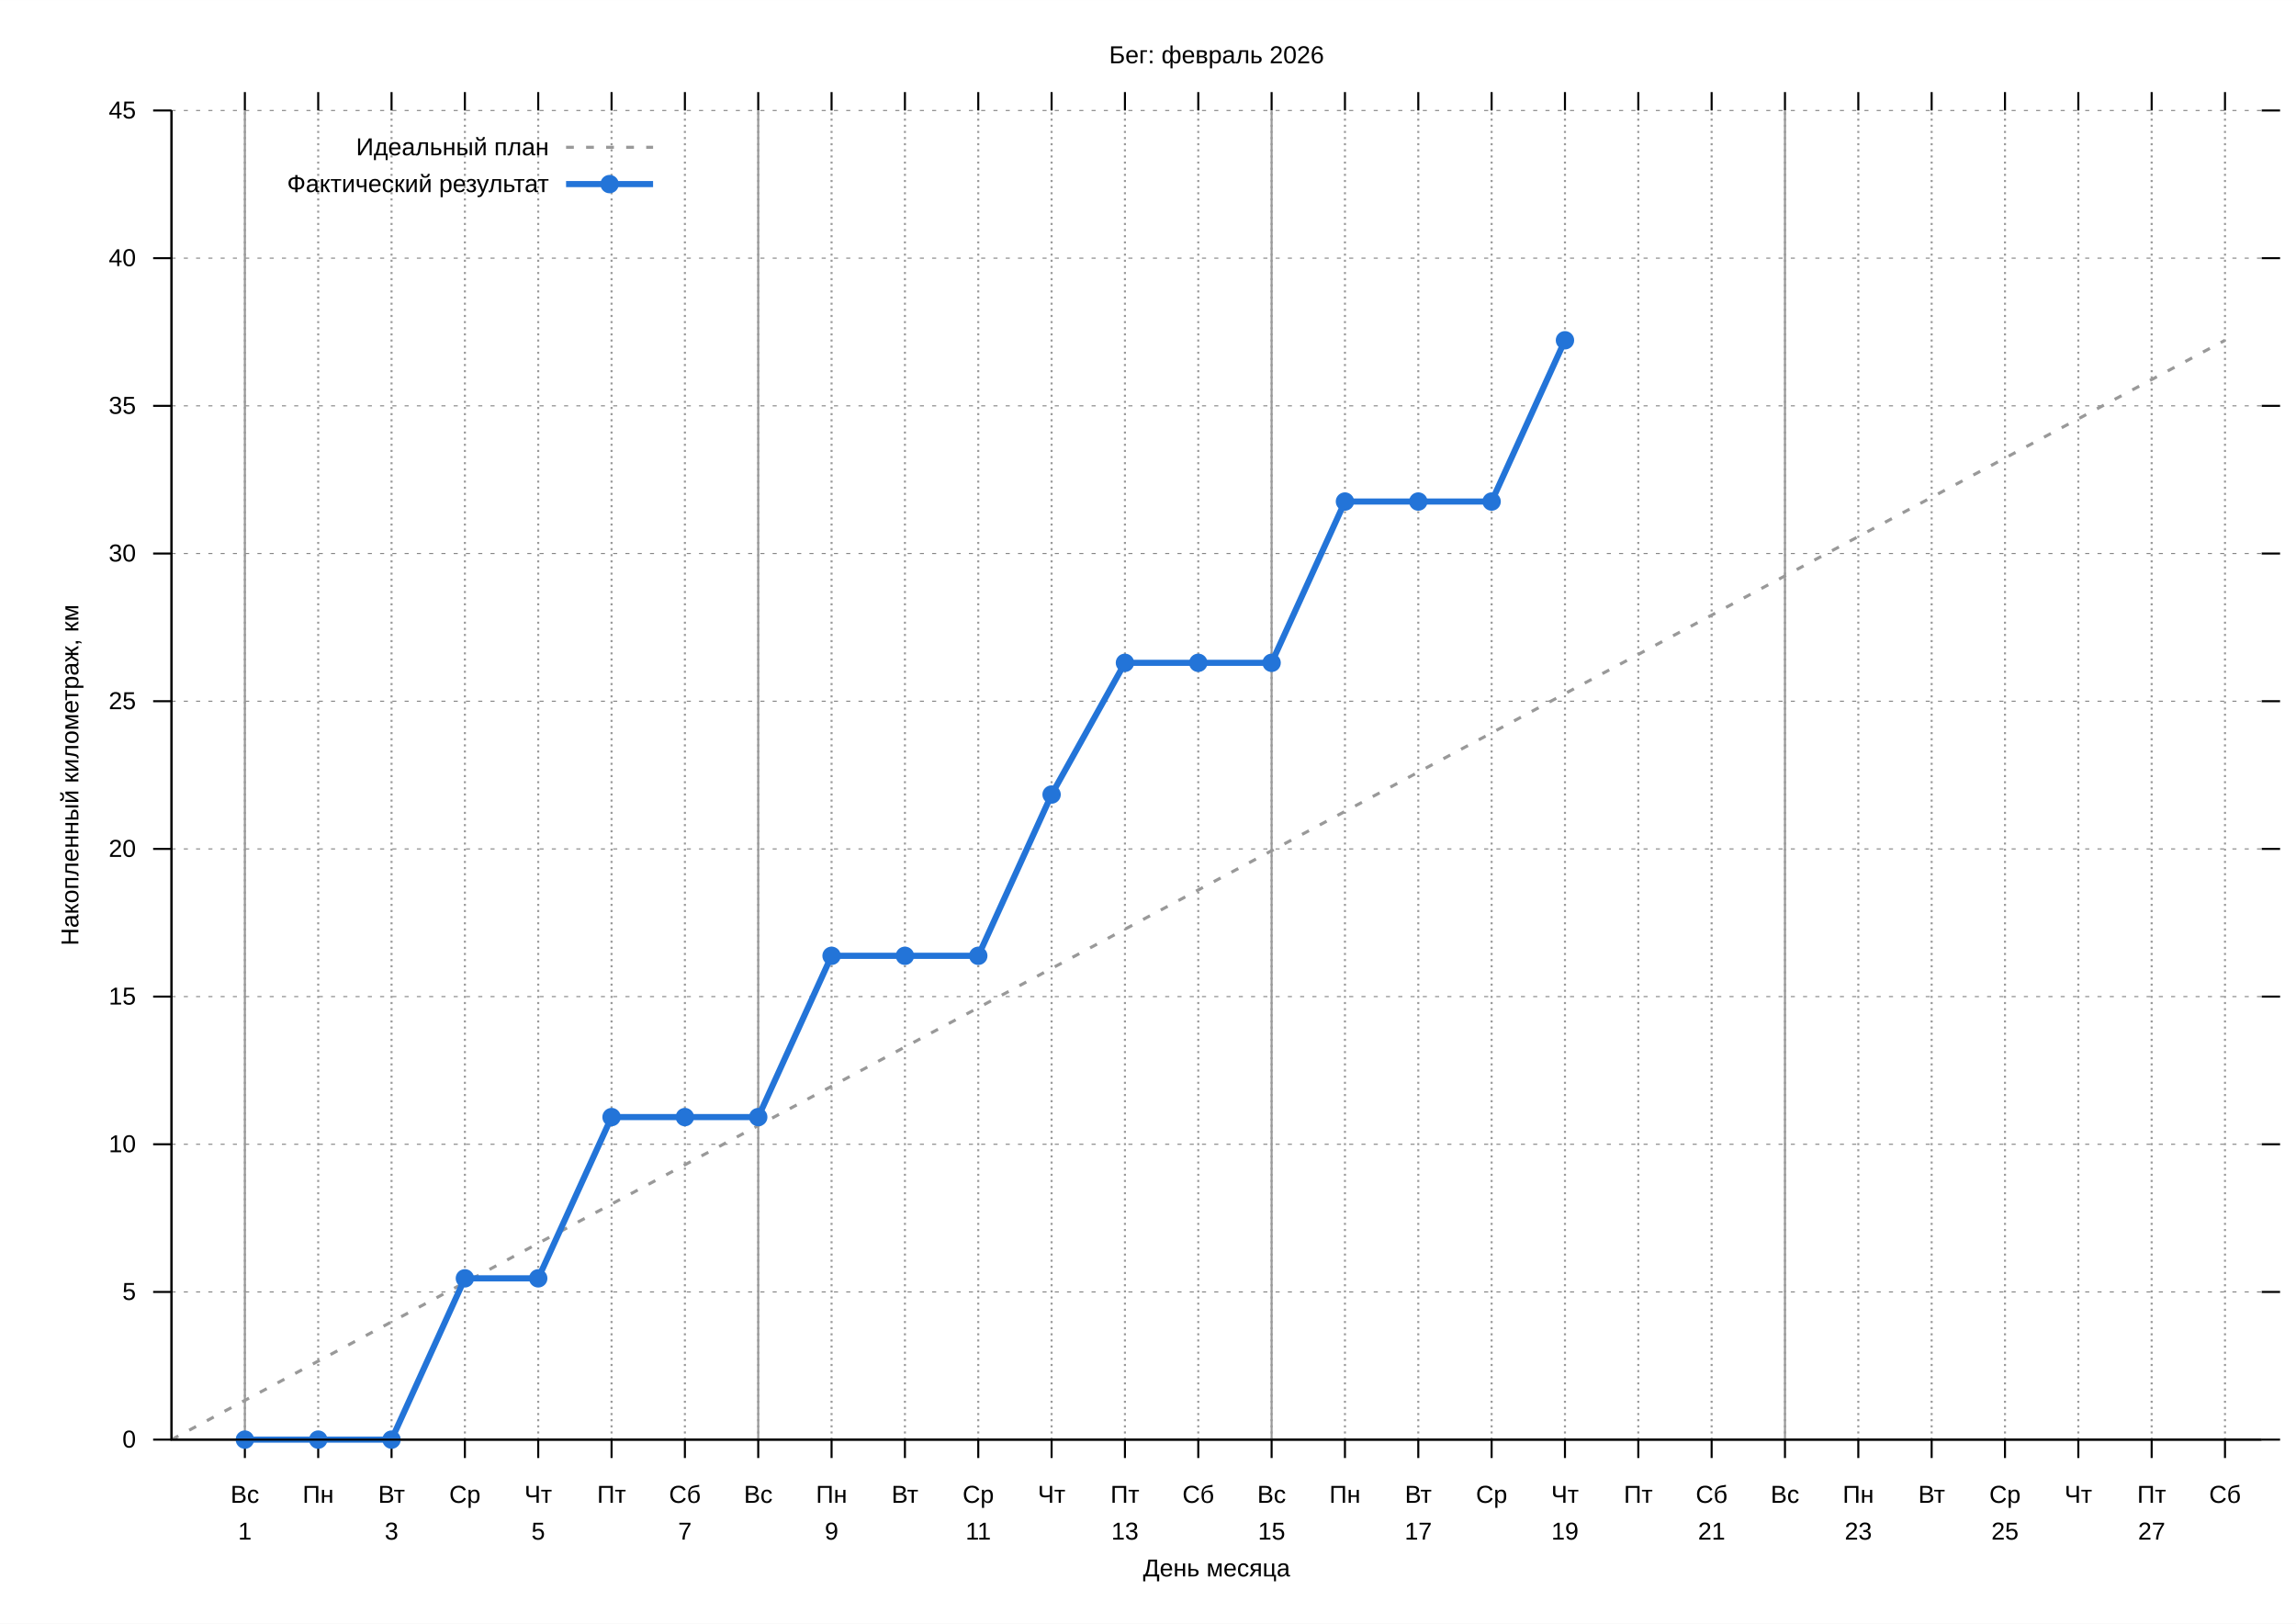
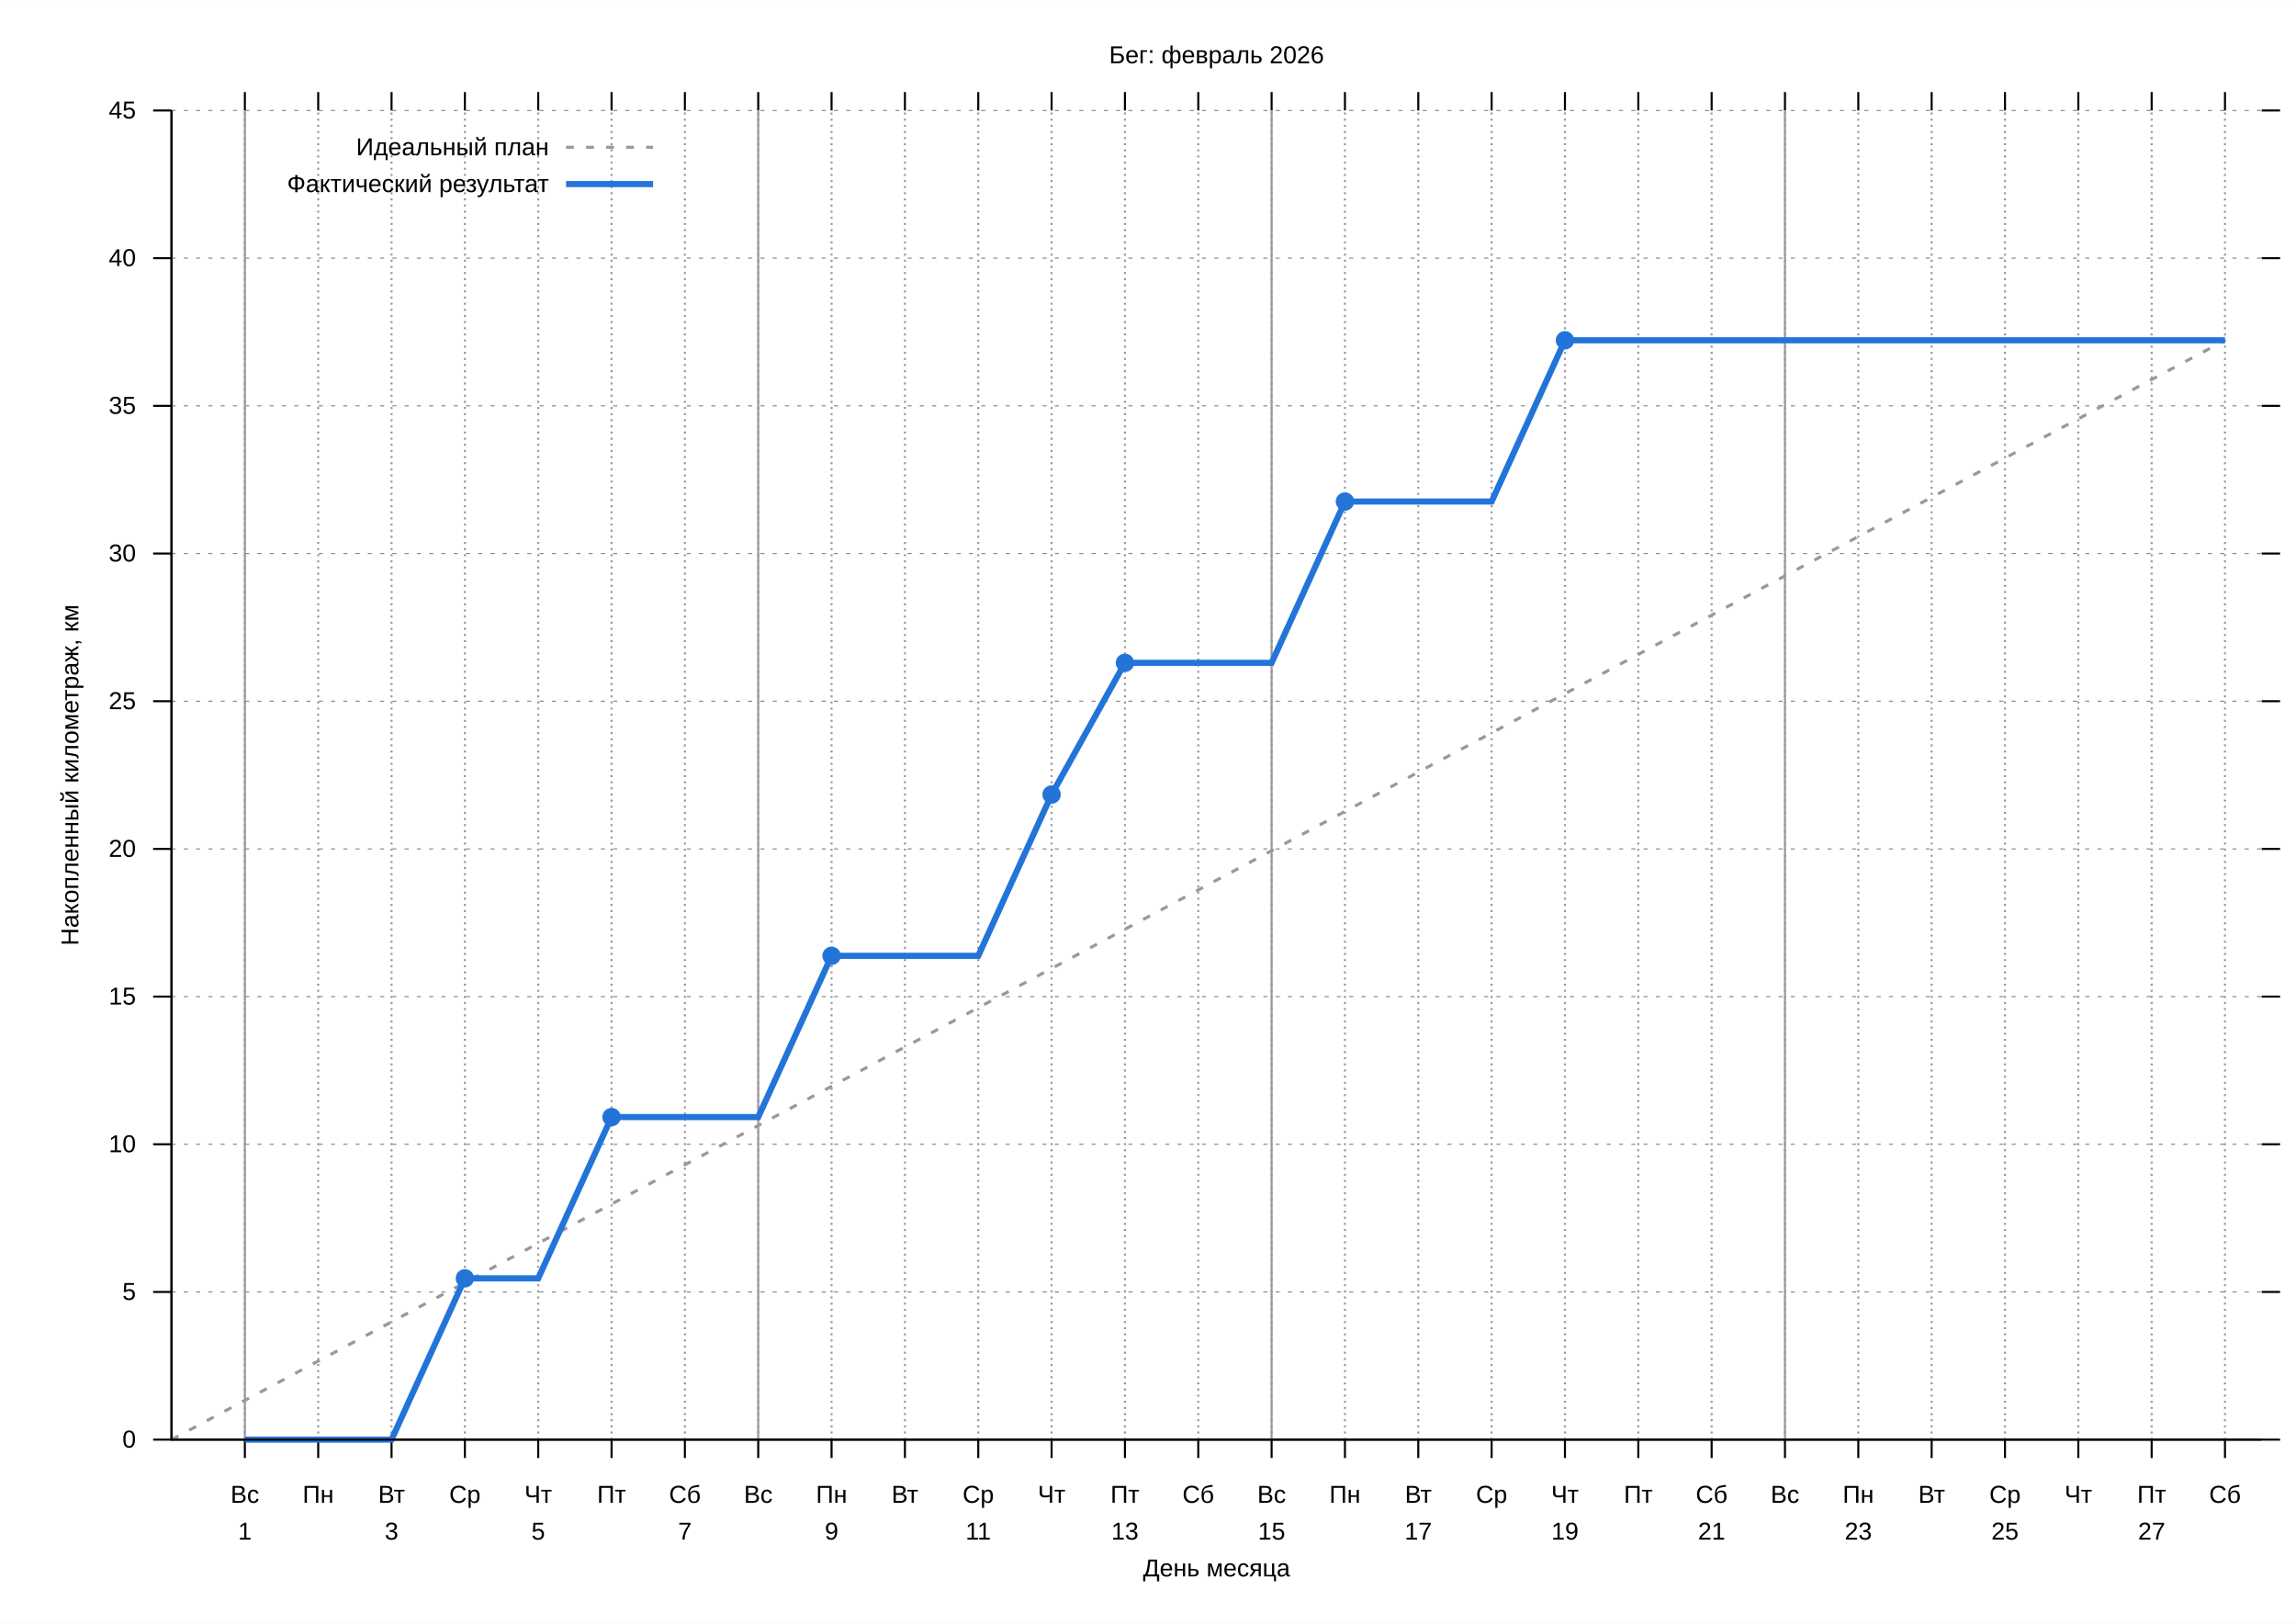
<svg xmlns="http://www.w3.org/2000/svg" xmlns:xlink="http://www.w3.org/1999/xlink" width="297mm" height="210mm" viewBox="0 0 1123 794">
  <g id="gnuplot_canvas">
    <rect x="0" y="0" width="1123" height="794" fill="#ffffff" />
    <defs>
      <circle id="gpDot" r="0.5" stroke-width="0.5" stroke="currentColor" />
      <path id="gpPt0" stroke-width="0.222" stroke="currentColor" d="M-1,0 h2 M0,-1 v2" />
      <path id="gpPt1" stroke-width="0.222" stroke="currentColor" d="M-1,-1 L1,1 M1,-1 L-1,1" />
      <path id="gpPt2" stroke-width="0.222" stroke="currentColor" d="M-1,0 L1,0 M0,-1 L0,1 M-1,-1 L1,1 M-1,1 L1,-1" />
      <rect id="gpPt3" stroke-width="0.222" stroke="currentColor" x="-1" y="-1" width="2" height="2" />
      <rect id="gpPt4" stroke-width="0.222" stroke="currentColor" fill="currentColor" x="-1" y="-1" width="2" height="2" />
      <circle id="gpPt5" stroke-width="0.222" stroke="currentColor" cx="0" cy="0" r="1" />
      <use xlink:href="#gpPt5" id="gpPt6" fill="currentColor" stroke="none" />
      <path id="gpPt7" stroke-width="0.222" stroke="currentColor" d="M0,-1.33 L-1.33,0.67 L1.33,0.67 z" />
      <use xlink:href="#gpPt7" id="gpPt8" fill="currentColor" stroke="none" />
      <use xlink:href="#gpPt7" id="gpPt9" stroke="currentColor" transform="rotate(180)" />
      <use xlink:href="#gpPt9" id="gpPt10" fill="currentColor" stroke="none" />
      <use xlink:href="#gpPt3" id="gpPt11" stroke="currentColor" transform="rotate(45)" />
      <use xlink:href="#gpPt11" id="gpPt12" fill="currentColor" stroke="none" />
      <path id="gpPt13" stroke-width="0.222" stroke="currentColor" d="M0,1.330 L1.265,0.411 L0.782,-1.067 L-0.782,-1.076 L-1.265,0.411 z" />
      <use xlink:href="#gpPt13" id="gpPt14" fill="currentColor" stroke="none" />
      <filter id="textbox" filterUnits="objectBoundingBox" x="0" y="0" height="1" width="1">
        <feFlood flood-color="#FFFFFF" flood-opacity="1" result="bgnd" />
        <feComposite in="SourceGraphic" in2="bgnd" operator="atop" />
      </filter>
      <filter id="greybox" filterUnits="objectBoundingBox" x="0" y="0" height="1" width="1">
        <feFlood flood-color="lightgrey" flood-opacity="1" result="grey" />
        <feComposite in="SourceGraphic" in2="grey" operator="atop" />
      </filter>
    </defs>
    <g fill="none" color="#FFFFFF" stroke="currentColor" stroke-width="1.00" stroke-linecap="butt" stroke-linejoin="miter">
</g>
    <g fill="none" color="black" stroke="currentColor" stroke-width="1.00" stroke-linecap="butt" stroke-linejoin="miter">
</g>
    <g fill="none" color="black" stroke="black" stroke-width="0.50" stroke-linecap="butt" stroke-linejoin="miter">
</g>
    <g fill="none" color="gray" stroke="currentColor" stroke-width="0.50" stroke-linecap="butt" stroke-linejoin="miter">
      <path stroke="gray" stroke-dasharray="2,4" class="gridline" d="M83.90,704.00 L1106.21,704.00  " />
    </g>
    <g fill="none" color="gray" stroke="gray" stroke-width="1.00" stroke-linecap="butt" stroke-linejoin="miter">
</g>
    <g fill="none" color="black" stroke="currentColor" stroke-width="1.00" stroke-linecap="butt" stroke-linejoin="miter">
      <path stroke="black" d="M83.90,704.00 L74.90,704.00 M1106.21,704.00 L1115.21,704.00  " />
      <g transform="translate(66.51,707.90)" stroke="none" fill="black" font-family="Arial" font-size="12.00" text-anchor="end">
        <text>
          <tspan font-family="Arial">0</tspan>
        </text>
      </g>
    </g>
    <g fill="none" color="black" stroke="currentColor" stroke-width="1.00" stroke-linecap="butt" stroke-linejoin="miter">
</g>
    <g fill="none" color="black" stroke="black" stroke-width="0.50" stroke-linecap="butt" stroke-linejoin="miter">
</g>
    <g fill="none" color="gray" stroke="currentColor" stroke-width="0.50" stroke-linecap="butt" stroke-linejoin="miter">
      <path stroke="gray" stroke-dasharray="2,4" class="gridline" d="M83.90,631.78 L1106.21,631.78  " />
    </g>
    <g fill="none" color="gray" stroke="gray" stroke-width="1.00" stroke-linecap="butt" stroke-linejoin="miter">
</g>
    <g fill="none" color="black" stroke="currentColor" stroke-width="1.00" stroke-linecap="butt" stroke-linejoin="miter">
      <path stroke="black" d="M83.90,631.78 L74.90,631.78 M1106.21,631.78 L1115.21,631.78  " />
      <g transform="translate(66.51,635.68)" stroke="none" fill="black" font-family="Arial" font-size="12.00" text-anchor="end">
        <text>
          <tspan font-family="Arial">5</tspan>
        </text>
      </g>
    </g>
    <g fill="none" color="black" stroke="currentColor" stroke-width="1.00" stroke-linecap="butt" stroke-linejoin="miter">
</g>
    <g fill="none" color="black" stroke="black" stroke-width="0.50" stroke-linecap="butt" stroke-linejoin="miter">
</g>
    <g fill="none" color="gray" stroke="currentColor" stroke-width="0.50" stroke-linecap="butt" stroke-linejoin="miter">
      <path stroke="gray" stroke-dasharray="2,4" class="gridline" d="M83.90,559.56 L1106.21,559.56  " />
    </g>
    <g fill="none" color="gray" stroke="gray" stroke-width="1.00" stroke-linecap="butt" stroke-linejoin="miter">
</g>
    <g fill="none" color="black" stroke="currentColor" stroke-width="1.00" stroke-linecap="butt" stroke-linejoin="miter">
      <path stroke="black" d="M83.90,559.56 L74.90,559.56 M1106.21,559.56 L1115.21,559.56  " />
      <g transform="translate(66.51,563.46)" stroke="none" fill="black" font-family="Arial" font-size="12.00" text-anchor="end">
        <text>
          <tspan font-family="Arial">10</tspan>
        </text>
      </g>
    </g>
    <g fill="none" color="black" stroke="currentColor" stroke-width="1.00" stroke-linecap="butt" stroke-linejoin="miter">
</g>
    <g fill="none" color="black" stroke="black" stroke-width="0.50" stroke-linecap="butt" stroke-linejoin="miter">
</g>
    <g fill="none" color="gray" stroke="currentColor" stroke-width="0.50" stroke-linecap="butt" stroke-linejoin="miter">
      <path stroke="gray" stroke-dasharray="2,4" class="gridline" d="M83.90,487.34 L1106.21,487.34  " />
    </g>
    <g fill="none" color="gray" stroke="gray" stroke-width="1.00" stroke-linecap="butt" stroke-linejoin="miter">
</g>
    <g fill="none" color="black" stroke="currentColor" stroke-width="1.00" stroke-linecap="butt" stroke-linejoin="miter">
      <path stroke="black" d="M83.90,487.34 L74.90,487.34 M1106.21,487.34 L1115.21,487.34  " />
      <g transform="translate(66.51,491.24)" stroke="none" fill="black" font-family="Arial" font-size="12.00" text-anchor="end">
        <text>
          <tspan font-family="Arial">15</tspan>
        </text>
      </g>
    </g>
    <g fill="none" color="black" stroke="currentColor" stroke-width="1.00" stroke-linecap="butt" stroke-linejoin="miter">
</g>
    <g fill="none" color="black" stroke="black" stroke-width="0.50" stroke-linecap="butt" stroke-linejoin="miter">
</g>
    <g fill="none" color="gray" stroke="currentColor" stroke-width="0.50" stroke-linecap="butt" stroke-linejoin="miter">
      <path stroke="gray" stroke-dasharray="2,4" class="gridline" d="M83.90,415.12 L1106.21,415.12  " />
    </g>
    <g fill="none" color="gray" stroke="gray" stroke-width="1.00" stroke-linecap="butt" stroke-linejoin="miter">
</g>
    <g fill="none" color="black" stroke="currentColor" stroke-width="1.00" stroke-linecap="butt" stroke-linejoin="miter">
      <path stroke="black" d="M83.90,415.12 L74.90,415.12 M1106.21,415.12 L1115.21,415.12  " />
      <g transform="translate(66.51,419.02)" stroke="none" fill="black" font-family="Arial" font-size="12.00" text-anchor="end">
        <text>
          <tspan font-family="Arial">20</tspan>
        </text>
      </g>
    </g>
    <g fill="none" color="black" stroke="currentColor" stroke-width="1.00" stroke-linecap="butt" stroke-linejoin="miter">
</g>
    <g fill="none" color="black" stroke="black" stroke-width="0.50" stroke-linecap="butt" stroke-linejoin="miter">
</g>
    <g fill="none" color="gray" stroke="currentColor" stroke-width="0.50" stroke-linecap="butt" stroke-linejoin="miter">
      <path stroke="gray" stroke-dasharray="2,4" class="gridline" d="M83.90,342.89 L1106.21,342.89  " />
    </g>
    <g fill="none" color="gray" stroke="gray" stroke-width="1.00" stroke-linecap="butt" stroke-linejoin="miter">
</g>
    <g fill="none" color="black" stroke="currentColor" stroke-width="1.00" stroke-linecap="butt" stroke-linejoin="miter">
      <path stroke="black" d="M83.90,342.89 L74.90,342.89 M1106.21,342.89 L1115.21,342.89  " />
      <g transform="translate(66.51,346.79)" stroke="none" fill="black" font-family="Arial" font-size="12.00" text-anchor="end">
        <text>
          <tspan font-family="Arial">25</tspan>
        </text>
      </g>
    </g>
    <g fill="none" color="black" stroke="currentColor" stroke-width="1.00" stroke-linecap="butt" stroke-linejoin="miter">
</g>
    <g fill="none" color="black" stroke="black" stroke-width="0.50" stroke-linecap="butt" stroke-linejoin="miter">
</g>
    <g fill="none" color="gray" stroke="currentColor" stroke-width="0.50" stroke-linecap="butt" stroke-linejoin="miter">
      <path stroke="gray" stroke-dasharray="2,4" class="gridline" d="M83.90,270.67 L1106.21,270.67  " />
    </g>
    <g fill="none" color="gray" stroke="gray" stroke-width="1.00" stroke-linecap="butt" stroke-linejoin="miter">
</g>
    <g fill="none" color="black" stroke="currentColor" stroke-width="1.00" stroke-linecap="butt" stroke-linejoin="miter">
      <path stroke="black" d="M83.90,270.67 L74.90,270.67 M1106.21,270.67 L1115.21,270.67  " />
      <g transform="translate(66.51,274.57)" stroke="none" fill="black" font-family="Arial" font-size="12.00" text-anchor="end">
        <text>
          <tspan font-family="Arial">30</tspan>
        </text>
      </g>
    </g>
    <g fill="none" color="black" stroke="currentColor" stroke-width="1.00" stroke-linecap="butt" stroke-linejoin="miter">
</g>
    <g fill="none" color="black" stroke="black" stroke-width="0.50" stroke-linecap="butt" stroke-linejoin="miter">
</g>
    <g fill="none" color="gray" stroke="currentColor" stroke-width="0.50" stroke-linecap="butt" stroke-linejoin="miter">
      <path stroke="gray" stroke-dasharray="2,4" class="gridline" d="M83.90,198.45 L1106.21,198.45  " />
    </g>
    <g fill="none" color="gray" stroke="gray" stroke-width="1.00" stroke-linecap="butt" stroke-linejoin="miter">
</g>
    <g fill="none" color="black" stroke="currentColor" stroke-width="1.00" stroke-linecap="butt" stroke-linejoin="miter">
      <path stroke="black" d="M83.90,198.45 L74.90,198.45 M1106.21,198.45 L1115.21,198.45  " />
      <g transform="translate(66.51,202.35)" stroke="none" fill="black" font-family="Arial" font-size="12.00" text-anchor="end">
        <text>
          <tspan font-family="Arial">35</tspan>
        </text>
      </g>
    </g>
    <g fill="none" color="black" stroke="currentColor" stroke-width="1.00" stroke-linecap="butt" stroke-linejoin="miter">
</g>
    <g fill="none" color="black" stroke="black" stroke-width="0.50" stroke-linecap="butt" stroke-linejoin="miter">
</g>
    <g fill="none" color="gray" stroke="currentColor" stroke-width="0.50" stroke-linecap="butt" stroke-linejoin="miter">
      <path stroke="gray" stroke-dasharray="2,4" class="gridline" d="M83.90,126.23 L1106.21,126.23  " />
    </g>
    <g fill="none" color="gray" stroke="gray" stroke-width="1.00" stroke-linecap="butt" stroke-linejoin="miter">
</g>
    <g fill="none" color="black" stroke="currentColor" stroke-width="1.00" stroke-linecap="butt" stroke-linejoin="miter">
      <path stroke="black" d="M83.90,126.23 L74.90,126.23 M1106.21,126.23 L1115.21,126.23  " />
      <g transform="translate(66.51,130.13)" stroke="none" fill="black" font-family="Arial" font-size="12.00" text-anchor="end">
        <text>
          <tspan font-family="Arial">40</tspan>
        </text>
      </g>
    </g>
    <g fill="none" color="black" stroke="currentColor" stroke-width="1.00" stroke-linecap="butt" stroke-linejoin="miter">
</g>
    <g fill="none" color="black" stroke="black" stroke-width="0.50" stroke-linecap="butt" stroke-linejoin="miter">
</g>
    <g fill="none" color="gray" stroke="currentColor" stroke-width="0.50" stroke-linecap="butt" stroke-linejoin="miter">
      <path stroke="gray" stroke-dasharray="2,4" class="gridline" d="M83.90,54.01 L1106.21,54.01  " />
    </g>
    <g fill="none" color="gray" stroke="gray" stroke-width="1.00" stroke-linecap="butt" stroke-linejoin="miter">
</g>
    <g fill="none" color="black" stroke="currentColor" stroke-width="1.00" stroke-linecap="butt" stroke-linejoin="miter">
      <path stroke="black" d="M83.90,54.01 L74.90,54.01 M1106.21,54.01 L1115.21,54.01  " />
      <g transform="translate(66.51,57.91)" stroke="none" fill="black" font-family="Arial" font-size="12.00" text-anchor="end">
        <text>
          <tspan font-family="Arial">45</tspan>
        </text>
      </g>
    </g>
    <g fill="none" color="black" stroke="currentColor" stroke-width="1.00" stroke-linecap="butt" stroke-linejoin="miter">
      <path stroke="black" d="M119.77,704.00 L119.77,713.00 M119.77,54.01 L119.77,45.01  " />
      <g transform="translate(119.77,734.90)" stroke="none" fill="black" font-family="Arial" font-size="12.00" text-anchor="middle">
        <text>
          <tspan font-family="Arial">Вс</tspan>
        </text>
      </g>
      <g transform="translate(119.77,752.90)" stroke="none" fill="black" font-family="Arial" font-size="12.00" text-anchor="middle">
        <text>
          <tspan font-family="Arial">1</tspan>
        </text>
      </g>
    </g>
    <g fill="none" color="black" stroke="currentColor" stroke-width="1.00" stroke-linecap="butt" stroke-linejoin="miter">
      <path stroke="black" d="M155.64,704.00 L155.64,713.00 M155.64,54.01 L155.64,45.01  " />
      <g transform="translate(155.64,734.90)" stroke="none" fill="black" font-family="Arial" font-size="12.00" text-anchor="middle">
        <text>
          <tspan font-family="Arial">Пн</tspan>
        </text>
      </g>
    </g>
    <g fill="none" color="black" stroke="currentColor" stroke-width="1.00" stroke-linecap="butt" stroke-linejoin="miter">
      <path stroke="black" d="M191.51,704.00 L191.51,713.00 M191.51,54.01 L191.51,45.01  " />
      <g transform="translate(191.51,734.90)" stroke="none" fill="black" font-family="Arial" font-size="12.00" text-anchor="middle">
        <text>
          <tspan font-family="Arial">Вт</tspan>
        </text>
      </g>
      <g transform="translate(191.51,752.90)" stroke="none" fill="black" font-family="Arial" font-size="12.00" text-anchor="middle">
        <text>
          <tspan font-family="Arial">3</tspan>
        </text>
      </g>
    </g>
    <g fill="none" color="black" stroke="currentColor" stroke-width="1.00" stroke-linecap="butt" stroke-linejoin="miter">
      <path stroke="black" d="M227.38,704.00 L227.38,713.00 M227.38,54.01 L227.38,45.01  " />
      <g transform="translate(227.38,734.90)" stroke="none" fill="black" font-family="Arial" font-size="12.00" text-anchor="middle">
        <text>
          <tspan font-family="Arial">Ср</tspan>
        </text>
      </g>
    </g>
    <g fill="none" color="black" stroke="currentColor" stroke-width="1.00" stroke-linecap="butt" stroke-linejoin="miter">
      <path stroke="black" d="M263.25,704.00 L263.25,713.00 M263.25,54.01 L263.25,45.01  " />
      <g transform="translate(263.25,734.90)" stroke="none" fill="black" font-family="Arial" font-size="12.00" text-anchor="middle">
        <text>
          <tspan font-family="Arial">Чт</tspan>
        </text>
      </g>
      <g transform="translate(263.25,752.90)" stroke="none" fill="black" font-family="Arial" font-size="12.00" text-anchor="middle">
        <text>
          <tspan font-family="Arial">5</tspan>
        </text>
      </g>
    </g>
    <g fill="none" color="black" stroke="currentColor" stroke-width="1.00" stroke-linecap="butt" stroke-linejoin="miter">
      <path stroke="black" d="M299.12,704.00 L299.12,713.00 M299.12,54.01 L299.12,45.01  " />
      <g transform="translate(299.12,734.90)" stroke="none" fill="black" font-family="Arial" font-size="12.00" text-anchor="middle">
        <text>
          <tspan font-family="Arial">Пт</tspan>
        </text>
      </g>
    </g>
    <g fill="none" color="black" stroke="currentColor" stroke-width="1.00" stroke-linecap="butt" stroke-linejoin="miter">
      <path stroke="black" d="M334.99,704.00 L334.99,713.00 M334.99,54.01 L334.99,45.01  " />
      <g transform="translate(334.99,734.90)" stroke="none" fill="black" font-family="Arial" font-size="12.00" text-anchor="middle">
        <text>
          <tspan font-family="Arial">Сб</tspan>
        </text>
      </g>
      <g transform="translate(334.99,752.90)" stroke="none" fill="black" font-family="Arial" font-size="12.00" text-anchor="middle">
        <text>
          <tspan font-family="Arial">7</tspan>
        </text>
      </g>
    </g>
    <g fill="none" color="black" stroke="currentColor" stroke-width="1.00" stroke-linecap="butt" stroke-linejoin="miter">
      <path stroke="black" d="M370.86,704.00 L370.86,713.00 M370.86,54.01 L370.86,45.01  " />
      <g transform="translate(370.86,734.90)" stroke="none" fill="black" font-family="Arial" font-size="12.00" text-anchor="middle">
        <text>
          <tspan font-family="Arial">Вс</tspan>
        </text>
      </g>
    </g>
    <g fill="none" color="black" stroke="currentColor" stroke-width="1.00" stroke-linecap="butt" stroke-linejoin="miter">
      <path stroke="black" d="M406.73,704.00 L406.73,713.00 M406.73,54.01 L406.73,45.01  " />
      <g transform="translate(406.73,734.90)" stroke="none" fill="black" font-family="Arial" font-size="12.00" text-anchor="middle">
        <text>
          <tspan font-family="Arial">Пн</tspan>
        </text>
      </g>
      <g transform="translate(406.73,752.90)" stroke="none" fill="black" font-family="Arial" font-size="12.00" text-anchor="middle">
        <text>
          <tspan font-family="Arial">9</tspan>
        </text>
      </g>
    </g>
    <g fill="none" color="black" stroke="currentColor" stroke-width="1.00" stroke-linecap="butt" stroke-linejoin="miter">
      <path stroke="black" d="M442.61,704.00 L442.61,713.00 M442.61,54.01 L442.61,45.01  " />
      <g transform="translate(442.61,734.90)" stroke="none" fill="black" font-family="Arial" font-size="12.00" text-anchor="middle">
        <text>
          <tspan font-family="Arial">Вт</tspan>
        </text>
      </g>
    </g>
    <g fill="none" color="black" stroke="currentColor" stroke-width="1.00" stroke-linecap="butt" stroke-linejoin="miter">
      <path stroke="black" d="M478.48,704.00 L478.48,713.00 M478.48,54.01 L478.48,45.01  " />
      <g transform="translate(478.48,734.90)" stroke="none" fill="black" font-family="Arial" font-size="12.00" text-anchor="middle">
        <text>
          <tspan font-family="Arial">Ср</tspan>
        </text>
      </g>
      <g transform="translate(478.48,752.90)" stroke="none" fill="black" font-family="Arial" font-size="12.00" text-anchor="middle">
        <text>
          <tspan font-family="Arial">11</tspan>
        </text>
      </g>
    </g>
    <g fill="none" color="black" stroke="currentColor" stroke-width="1.00" stroke-linecap="butt" stroke-linejoin="miter">
      <path stroke="black" d="M514.35,704.00 L514.35,713.00 M514.35,54.01 L514.35,45.01  " />
      <g transform="translate(514.35,734.90)" stroke="none" fill="black" font-family="Arial" font-size="12.00" text-anchor="middle">
        <text>
          <tspan font-family="Arial">Чт</tspan>
        </text>
      </g>
    </g>
    <g fill="none" color="black" stroke="currentColor" stroke-width="1.00" stroke-linecap="butt" stroke-linejoin="miter">
      <path stroke="black" d="M550.22,704.00 L550.22,713.00 M550.22,54.01 L550.22,45.01  " />
      <g transform="translate(550.22,734.90)" stroke="none" fill="black" font-family="Arial" font-size="12.00" text-anchor="middle">
        <text>
          <tspan font-family="Arial">Пт</tspan>
        </text>
      </g>
      <g transform="translate(550.22,752.90)" stroke="none" fill="black" font-family="Arial" font-size="12.00" text-anchor="middle">
        <text>
          <tspan font-family="Arial">13</tspan>
        </text>
      </g>
    </g>
    <g fill="none" color="black" stroke="currentColor" stroke-width="1.00" stroke-linecap="butt" stroke-linejoin="miter">
      <path stroke="black" d="M586.09,704.00 L586.09,713.00 M586.09,54.01 L586.09,45.01  " />
      <g transform="translate(586.09,734.90)" stroke="none" fill="black" font-family="Arial" font-size="12.00" text-anchor="middle">
        <text>
          <tspan font-family="Arial">Сб</tspan>
        </text>
      </g>
    </g>
    <g fill="none" color="black" stroke="currentColor" stroke-width="1.00" stroke-linecap="butt" stroke-linejoin="miter">
      <path stroke="black" d="M621.96,704.00 L621.96,713.00 M621.96,54.01 L621.96,45.01  " />
      <g transform="translate(621.96,734.90)" stroke="none" fill="black" font-family="Arial" font-size="12.00" text-anchor="middle">
        <text>
          <tspan font-family="Arial">Вс</tspan>
        </text>
      </g>
      <g transform="translate(621.96,752.90)" stroke="none" fill="black" font-family="Arial" font-size="12.00" text-anchor="middle">
        <text>
          <tspan font-family="Arial">15</tspan>
        </text>
      </g>
    </g>
    <g fill="none" color="black" stroke="currentColor" stroke-width="1.00" stroke-linecap="butt" stroke-linejoin="miter">
      <path stroke="black" d="M657.83,704.00 L657.83,713.00 M657.83,54.01 L657.83,45.01  " />
      <g transform="translate(657.83,734.90)" stroke="none" fill="black" font-family="Arial" font-size="12.00" text-anchor="middle">
        <text>
          <tspan font-family="Arial">Пн</tspan>
        </text>
      </g>
    </g>
    <g fill="none" color="black" stroke="currentColor" stroke-width="1.00" stroke-linecap="butt" stroke-linejoin="miter">
      <path stroke="black" d="M693.70,704.00 L693.70,713.00 M693.70,54.01 L693.70,45.01  " />
      <g transform="translate(693.70,734.90)" stroke="none" fill="black" font-family="Arial" font-size="12.00" text-anchor="middle">
        <text>
          <tspan font-family="Arial">Вт</tspan>
        </text>
      </g>
      <g transform="translate(693.70,752.90)" stroke="none" fill="black" font-family="Arial" font-size="12.00" text-anchor="middle">
        <text>
          <tspan font-family="Arial">17</tspan>
        </text>
      </g>
    </g>
    <g fill="none" color="black" stroke="currentColor" stroke-width="1.00" stroke-linecap="butt" stroke-linejoin="miter">
      <path stroke="black" d="M729.57,704.00 L729.57,713.00 M729.57,54.01 L729.57,45.01  " />
      <g transform="translate(729.57,734.90)" stroke="none" fill="black" font-family="Arial" font-size="12.00" text-anchor="middle">
        <text>
          <tspan font-family="Arial">Ср</tspan>
        </text>
      </g>
    </g>
    <g fill="none" color="black" stroke="currentColor" stroke-width="1.00" stroke-linecap="butt" stroke-linejoin="miter">
      <path stroke="black" d="M765.44,704.00 L765.44,713.00 M765.44,54.01 L765.44,45.01  " />
      <g transform="translate(765.44,734.90)" stroke="none" fill="black" font-family="Arial" font-size="12.00" text-anchor="middle">
        <text>
          <tspan font-family="Arial">Чт</tspan>
        </text>
      </g>
      <g transform="translate(765.44,752.90)" stroke="none" fill="black" font-family="Arial" font-size="12.00" text-anchor="middle">
        <text>
          <tspan font-family="Arial">19</tspan>
        </text>
      </g>
    </g>
    <g fill="none" color="black" stroke="currentColor" stroke-width="1.00" stroke-linecap="butt" stroke-linejoin="miter">
      <path stroke="black" d="M801.31,704.00 L801.31,713.00 M801.31,54.01 L801.31,45.01  " />
      <g transform="translate(801.31,734.90)" stroke="none" fill="black" font-family="Arial" font-size="12.00" text-anchor="middle">
        <text>
          <tspan font-family="Arial">Пт</tspan>
        </text>
      </g>
    </g>
    <g fill="none" color="black" stroke="currentColor" stroke-width="1.00" stroke-linecap="butt" stroke-linejoin="miter">
      <path stroke="black" d="M837.18,704.00 L837.18,713.00 M837.18,54.01 L837.18,45.01  " />
      <g transform="translate(837.18,734.90)" stroke="none" fill="black" font-family="Arial" font-size="12.00" text-anchor="middle">
        <text>
          <tspan font-family="Arial">Сб</tspan>
        </text>
      </g>
      <g transform="translate(837.18,752.90)" stroke="none" fill="black" font-family="Arial" font-size="12.00" text-anchor="middle">
        <text>
          <tspan font-family="Arial">21</tspan>
        </text>
      </g>
    </g>
    <g fill="none" color="black" stroke="currentColor" stroke-width="1.00" stroke-linecap="butt" stroke-linejoin="miter">
      <path stroke="black" d="M873.05,704.00 L873.05,713.00 M873.05,54.01 L873.05,45.01  " />
      <g transform="translate(873.05,734.90)" stroke="none" fill="black" font-family="Arial" font-size="12.00" text-anchor="middle">
        <text>
          <tspan font-family="Arial">Вс</tspan>
        </text>
      </g>
    </g>
    <g fill="none" color="black" stroke="currentColor" stroke-width="1.00" stroke-linecap="butt" stroke-linejoin="miter">
      <path stroke="black" d="M908.92,704.00 L908.92,713.00 M908.92,54.01 L908.92,45.01  " />
      <g transform="translate(908.92,734.90)" stroke="none" fill="black" font-family="Arial" font-size="12.00" text-anchor="middle">
        <text>
          <tspan font-family="Arial">Пн</tspan>
        </text>
      </g>
      <g transform="translate(908.92,752.90)" stroke="none" fill="black" font-family="Arial" font-size="12.00" text-anchor="middle">
        <text>
          <tspan font-family="Arial">23</tspan>
        </text>
      </g>
    </g>
    <g fill="none" color="black" stroke="currentColor" stroke-width="1.00" stroke-linecap="butt" stroke-linejoin="miter">
      <path stroke="black" d="M944.79,704.00 L944.79,713.00 M944.79,54.01 L944.79,45.01  " />
      <g transform="translate(944.79,734.90)" stroke="none" fill="black" font-family="Arial" font-size="12.00" text-anchor="middle">
        <text>
          <tspan font-family="Arial">Вт</tspan>
        </text>
      </g>
    </g>
    <g fill="none" color="black" stroke="currentColor" stroke-width="1.00" stroke-linecap="butt" stroke-linejoin="miter">
      <path stroke="black" d="M980.66,704.00 L980.66,713.00 M980.66,54.01 L980.66,45.01  " />
      <g transform="translate(980.66,734.90)" stroke="none" fill="black" font-family="Arial" font-size="12.00" text-anchor="middle">
        <text>
          <tspan font-family="Arial">Ср</tspan>
        </text>
      </g>
      <g transform="translate(980.66,752.90)" stroke="none" fill="black" font-family="Arial" font-size="12.00" text-anchor="middle">
        <text>
          <tspan font-family="Arial">25</tspan>
        </text>
      </g>
    </g>
    <g fill="none" color="black" stroke="currentColor" stroke-width="1.00" stroke-linecap="butt" stroke-linejoin="miter">
      <path stroke="black" d="M1016.53,704.00 L1016.53,713.00 M1016.53,54.01 L1016.53,45.01  " />
      <g transform="translate(1016.53,734.90)" stroke="none" fill="black" font-family="Arial" font-size="12.00" text-anchor="middle">
        <text>
          <tspan font-family="Arial">Чт</tspan>
        </text>
      </g>
    </g>
    <g fill="none" color="black" stroke="currentColor" stroke-width="1.00" stroke-linecap="butt" stroke-linejoin="miter">
      <path stroke="black" d="M1052.40,704.00 L1052.40,713.00 M1052.40,54.01 L1052.40,45.01  " />
      <g transform="translate(1052.40,734.90)" stroke="none" fill="black" font-family="Arial" font-size="12.00" text-anchor="middle">
        <text>
          <tspan font-family="Arial">Пт</tspan>
        </text>
      </g>
      <g transform="translate(1052.40,752.90)" stroke="none" fill="black" font-family="Arial" font-size="12.00" text-anchor="middle">
        <text>
          <tspan font-family="Arial">27</tspan>
        </text>
      </g>
    </g>
    <g fill="none" color="black" stroke="currentColor" stroke-width="1.00" stroke-linecap="butt" stroke-linejoin="miter">
      <path stroke="black" d="M1088.27,704.00 L1088.27,713.00 M1088.27,54.01 L1088.27,45.01  " />
      <g transform="translate(1088.27,734.90)" stroke="none" fill="black" font-family="Arial" font-size="12.00" text-anchor="middle">
        <text>
          <tspan font-family="Arial">Сб</tspan>
        </text>
      </g>
    </g>
    <g fill="none" color="black" stroke="currentColor" stroke-width="1.00" stroke-linecap="butt" stroke-linejoin="miter">
</g>
    <g fill="none" color="black" stroke="currentColor" stroke-width="1.00" stroke-linecap="butt" stroke-linejoin="miter">
      <path stroke="black" d="M83.90,54.01 L83.90,704.00 L1106.21,704.00 M1106.21,54.01 M83.90,54.01  " />
    </g>
    <g fill="none" color="black" stroke="currentColor" stroke-width="1.00" stroke-linecap="butt" stroke-linejoin="miter">
</g>
    <g id="gnuplot_plot_1" fill="none">
      <g fill="none" color="black" stroke="currentColor" stroke-width="1.00" stroke-linecap="butt" stroke-linejoin="miter">
        <path stroke="rgb(153, 153, 153)" stroke-dasharray="1.0,2.0" d="M119.77,704.00 L119.77,54.01 M155.64,704.00 L155.64,54.01 M191.51,704.00 L191.51,54.01 M227.38,704.00 L227.38,54.01   M263.25,704.00 L263.25,54.01 M299.12,704.00 L299.12,54.01 M334.99,704.00 L334.99,54.01 M370.86,704.00 L370.86,54.01   M406.73,704.00 L406.73,54.01 M442.61,704.00 L442.61,54.01 M478.48,704.00 L478.48,54.01 M514.35,704.00 L514.35,54.01   M550.22,704.00 L550.22,54.01 M586.09,704.00 L586.09,54.01 M621.96,704.00 L621.96,54.01 M657.83,704.00 L657.83,54.01   M693.70,704.00 L693.70,54.01 M729.57,704.00 L729.57,54.01 M765.44,704.00 L765.44,54.01 M801.31,704.00 L801.31,54.01   M837.18,704.00 L837.18,54.01 M873.05,704.00 L873.05,54.01 M908.92,704.00 L908.92,54.01 M944.79,704.00 L944.79,54.01   M980.66,704.00 L980.66,54.01 M1016.53,704.00 L1016.53,54.01 M1052.40,704.00 L1052.40,54.01 M1088.27,704.00 L1088.27,54.01    " />
      </g>
    </g>
    <g id="gnuplot_plot_2" fill="none">
      <g fill="none" color="black" stroke="currentColor" stroke-width="1.00" stroke-linecap="butt" stroke-linejoin="miter">
        <path stroke="rgb(153, 153, 153)" d="M119.77,704.00 L119.77,54.01 M370.86,704.00 L370.86,54.01 M621.96,704.00 L621.96,54.01 M873.05,704.00 L873.05,54.01    " />
      </g>
    </g>
    <g id="gnuplot_plot_3">
      <g fill="none" color="#FFFFFF" stroke="rgb(153, 153, 153)" stroke-width="1.50" stroke-linecap="butt" stroke-linejoin="miter">
</g>
      <g fill="none" color="black" stroke="currentColor" stroke-width="1.50" stroke-linecap="butt" stroke-linejoin="miter">
        <g transform="translate(268.48,75.91)" stroke="none" fill="black" font-family="Arial" font-size="12.00" text-anchor="end">
          <text>
            <tspan font-family="Arial">Идеальный план</tspan>
          </text>
        </g>
      </g>
      <g fill="none" color="black" stroke="currentColor" stroke-width="1.50" stroke-linecap="butt" stroke-linejoin="miter">
        <path stroke="rgb(153, 153, 153)" stroke-dasharray="3.8,6.0" d="M276.87,72.01 L319.43,72.01 M83.90,704.00 L94.05,698.57 L104.19,693.14 L114.34,687.71 L124.48,682.28 L134.63,676.85   L144.77,671.42 L154.92,665.99 L165.06,660.56 L175.21,655.13 L185.35,649.70 L195.50,644.27 L205.64,638.83 L215.79,633.40   L225.93,627.97 L236.08,622.54 L246.22,617.11 L256.37,611.68 L266.51,606.25 L276.66,600.82 L286.80,595.39 L296.95,589.96   L307.09,584.53 L317.24,579.10 L327.38,573.67 L337.53,568.24 L347.68,562.81 L357.82,557.38 L367.97,551.95 L378.11,546.52   L388.26,541.09 L398.40,535.66 L408.55,530.23 L418.69,524.80 L428.84,519.36 L438.98,513.93 L449.13,508.50 L459.27,503.07   L469.42,497.64 L479.56,492.21 L489.71,486.78 L499.85,481.35 L510.00,475.92 L520.14,470.49 L530.29,465.06 L540.43,459.63   L550.58,454.20 L560.72,448.77 L570.87,443.34 L581.01,437.91 L591.16,432.48 L601.31,427.05 L611.45,421.62 L621.60,416.19   L631.74,410.76 L641.89,405.33 L652.03,399.90 L662.18,394.46 L672.32,389.03 L682.47,383.60 L692.61,378.17 L702.76,372.74   L712.90,367.31 L723.05,361.88 L733.19,356.45 L743.34,351.02 L753.48,345.59 L763.63,340.16 L773.77,334.73 L783.92,329.30   L794.06,323.87 L804.21,318.44 L814.35,313.01 L824.50,307.58 L834.64,302.15 L844.79,296.72 L854.94,291.29 L865.08,285.86   L875.23,280.43 L885.37,274.99 L895.52,269.56 L905.66,264.13 L915.81,258.70 L925.95,253.27 L936.10,247.84 L946.24,242.41   L956.39,236.98 L966.53,231.55 L976.68,226.12 L986.82,220.69 L996.97,215.26 L1007.11,209.83 L1017.26,204.40 L1027.40,198.97   L1037.55,193.54 L1047.69,188.11 L1057.84,182.68 L1067.98,177.25 L1078.13,171.82 L1088.27,166.39  " />
      </g>
    </g>
    <g id="gnuplot_plot_4">
      <g fill="none" color="#FFFFFF" stroke="rgb(153, 153, 153)" stroke-width="3.00" stroke-linecap="butt" stroke-linejoin="miter">
</g>
      <g fill="none" color="black" stroke="currentColor" stroke-width="3.00" stroke-linecap="butt" stroke-linejoin="miter">
        <g transform="translate(268.48,93.91)" stroke="none" fill="black" font-family="Arial" font-size="12.00" text-anchor="end">
          <text>
            <tspan font-family="Arial">Фактический результат</tspan>
          </text>
        </g>
      </g>
      <g fill="none" color="black" stroke="currentColor" stroke-width="3.00" stroke-linecap="butt" stroke-linejoin="miter">
-         <path stroke="rgb( 35, 116, 216)" d="M276.87,90.01 L319.43,90.01 M119.77,704.00 L155.64,704.00 L191.51,704.00 L227.38,625.13 L263.25,625.13 L299.12,546.27   L334.99,546.27 L370.86,546.27 L406.73,467.40 L442.61,467.40 L478.48,467.40 L514.35,388.54 L550.22,324.12 L586.09,324.12   L621.96,324.12 L657.83,245.25 L693.70,245.25 L729.57,245.25 L765.44,166.39  " />
-         <use xlink:href="#gpPt6" transform="translate(119.77,704.00) scale(4.05)" color="rgb( 35, 116, 216)" />
-         <use xlink:href="#gpPt6" transform="translate(155.64,704.00) scale(4.05)" color="rgb( 35, 116, 216)" />
-         <use xlink:href="#gpPt6" transform="translate(191.51,704.00) scale(4.05)" color="rgb( 35, 116, 216)" />
+         <path stroke="rgb( 35, 116, 216)" d="M276.87,90.01 L319.43,90.01 M119.77,704.00 L155.64,704.00 L191.51,704.00 L227.38,625.13 L263.25,625.13 L299.12,546.27   L334.99,546.27 L370.86,546.27 L406.73,467.40 L442.61,467.40 L478.48,467.40 L514.35,388.54 L550.22,324.12 L586.09,324.12   L621.96,324.12 L657.83,245.25 L693.70,245.25 L729.57,245.25 L765.44,166.39 L801.31,166.39 L837.18,166.39 L873.05,166.39   L908.92,166.39 L944.79,166.39 L980.66,166.39 L1016.53,166.39 L1052.40,166.39 L1088.27,166.39  " />
+       </g>
+     </g>
+     <g id="gnuplot_plot_5" fill="none">
+       <g fill="none" color="#FFFFFF" stroke="rgb( 35, 116, 216)" stroke-width="1.00" stroke-linecap="butt" stroke-linejoin="miter">
+ </g>
+       <g fill="none" color="black" stroke="currentColor" stroke-width="1.00" stroke-linecap="butt" stroke-linejoin="miter">
        <use xlink:href="#gpPt6" transform="translate(227.38,625.13) scale(4.05)" color="rgb( 35, 116, 216)" />
-         <use xlink:href="#gpPt6" transform="translate(263.25,625.13) scale(4.05)" color="rgb( 35, 116, 216)" />
        <use xlink:href="#gpPt6" transform="translate(299.12,546.27) scale(4.05)" color="rgb( 35, 116, 216)" />
-         <use xlink:href="#gpPt6" transform="translate(334.99,546.27) scale(4.05)" color="rgb( 35, 116, 216)" />
-         <use xlink:href="#gpPt6" transform="translate(370.86,546.27) scale(4.05)" color="rgb( 35, 116, 216)" />
        <use xlink:href="#gpPt6" transform="translate(406.73,467.40) scale(4.05)" color="rgb( 35, 116, 216)" />
-         <use xlink:href="#gpPt6" transform="translate(442.61,467.40) scale(4.05)" color="rgb( 35, 116, 216)" />
-         <use xlink:href="#gpPt6" transform="translate(478.48,467.40) scale(4.05)" color="rgb( 35, 116, 216)" />
        <use xlink:href="#gpPt6" transform="translate(514.35,388.54) scale(4.05)" color="rgb( 35, 116, 216)" />
        <use xlink:href="#gpPt6" transform="translate(550.22,324.12) scale(4.05)" color="rgb( 35, 116, 216)" />
-         <use xlink:href="#gpPt6" transform="translate(586.09,324.12) scale(4.05)" color="rgb( 35, 116, 216)" />
-         <use xlink:href="#gpPt6" transform="translate(621.96,324.12) scale(4.05)" color="rgb( 35, 116, 216)" />
        <use xlink:href="#gpPt6" transform="translate(657.83,245.25) scale(4.05)" color="rgb( 35, 116, 216)" />
-         <use xlink:href="#gpPt6" transform="translate(693.70,245.25) scale(4.05)" color="rgb( 35, 116, 216)" />
-         <use xlink:href="#gpPt6" transform="translate(729.57,245.25) scale(4.05)" color="rgb( 35, 116, 216)" />
        <use xlink:href="#gpPt6" transform="translate(765.44,166.39) scale(4.05)" color="rgb( 35, 116, 216)" />
-         <use xlink:href="#gpPt6" transform="translate(298.15,90.01) scale(4.05)" color="rgb( 35, 116, 216)" />
      </g>
    </g>
    <g fill="none" color="#FFFFFF" stroke="rgb( 35, 116, 216)" stroke-width="2.00" stroke-linecap="butt" stroke-linejoin="miter">
</g>
    <g fill="none" color="black" stroke="currentColor" stroke-width="2.00" stroke-linecap="butt" stroke-linejoin="miter">
</g>
    <g fill="none" color="black" stroke="black" stroke-width="1.00" stroke-linecap="butt" stroke-linejoin="miter">
</g>
    <g fill="none" color="black" stroke="currentColor" stroke-width="1.00" stroke-linecap="butt" stroke-linejoin="miter">
      <path stroke="black" d="M83.90,54.01 L83.90,704.00 L1106.21,704.00 M1106.21,54.01 M83.90,54.01  " />
      <g transform="translate(38.33,379.01) rotate(270.00)" stroke="none" fill="black" font-family="Arial" font-size="12.00" text-anchor="middle">
        <text>
          <tspan font-family="Arial">Накопленный километраж, км</tspan>
        </text>
      </g>
    </g>
    <g fill="none" color="black" stroke="currentColor" stroke-width="1.00" stroke-linecap="butt" stroke-linejoin="miter">
      <g transform="translate(595.05,770.90)" stroke="none" fill="black" font-family="Arial" font-size="12.00" text-anchor="middle">
        <text>
          <tspan font-family="Arial">День месяца</tspan>
        </text>
      </g>
    </g>
    <g fill="none" color="black" stroke="currentColor" stroke-width="1.00" stroke-linecap="butt" stroke-linejoin="miter">
</g>
    <g fill="none" color="black" stroke="currentColor" stroke-width="1.00" stroke-linecap="butt" stroke-linejoin="miter">
      <g transform="translate(595.05,30.91)" stroke="none" fill="black" font-family="Arial" font-size="12.00" text-anchor="middle">
        <text>
          <tspan font-family="Arial">Бег: февраль 2026</tspan>
        </text>
      </g>
    </g>
    <g fill="none" color="black" stroke="currentColor" stroke-width="1.00" stroke-linecap="butt" stroke-linejoin="miter">
</g>
  </g>
</svg>
